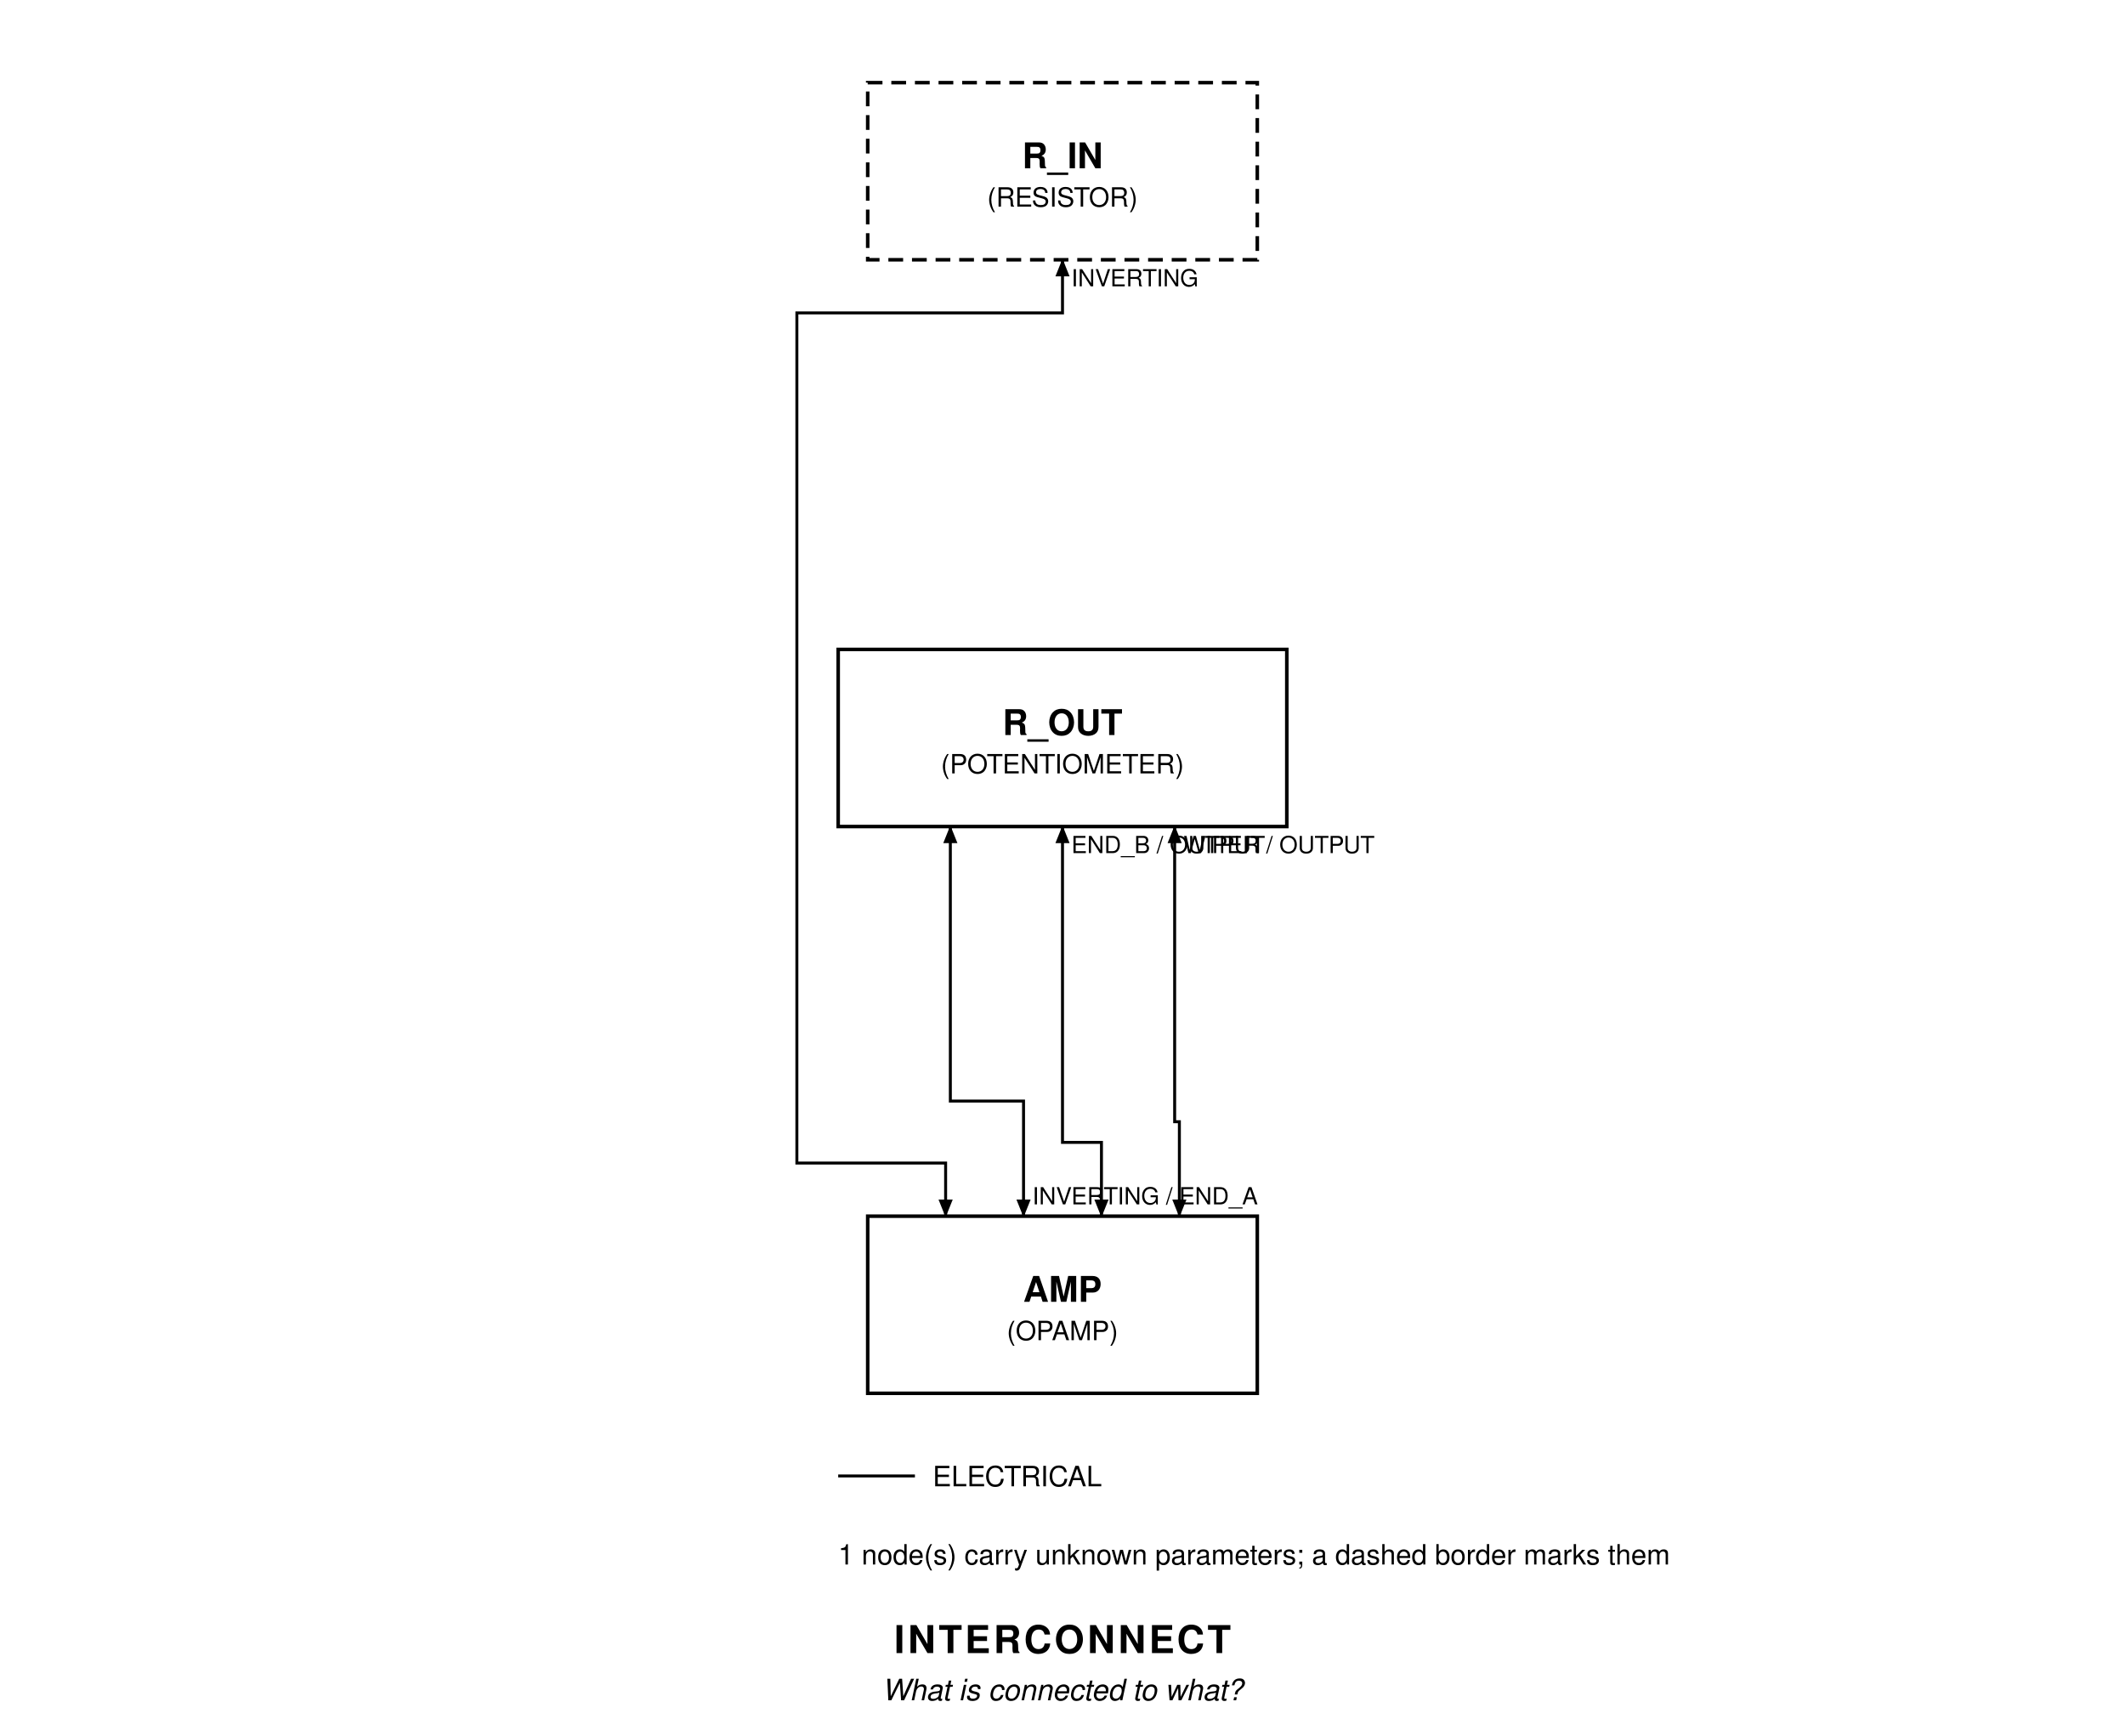
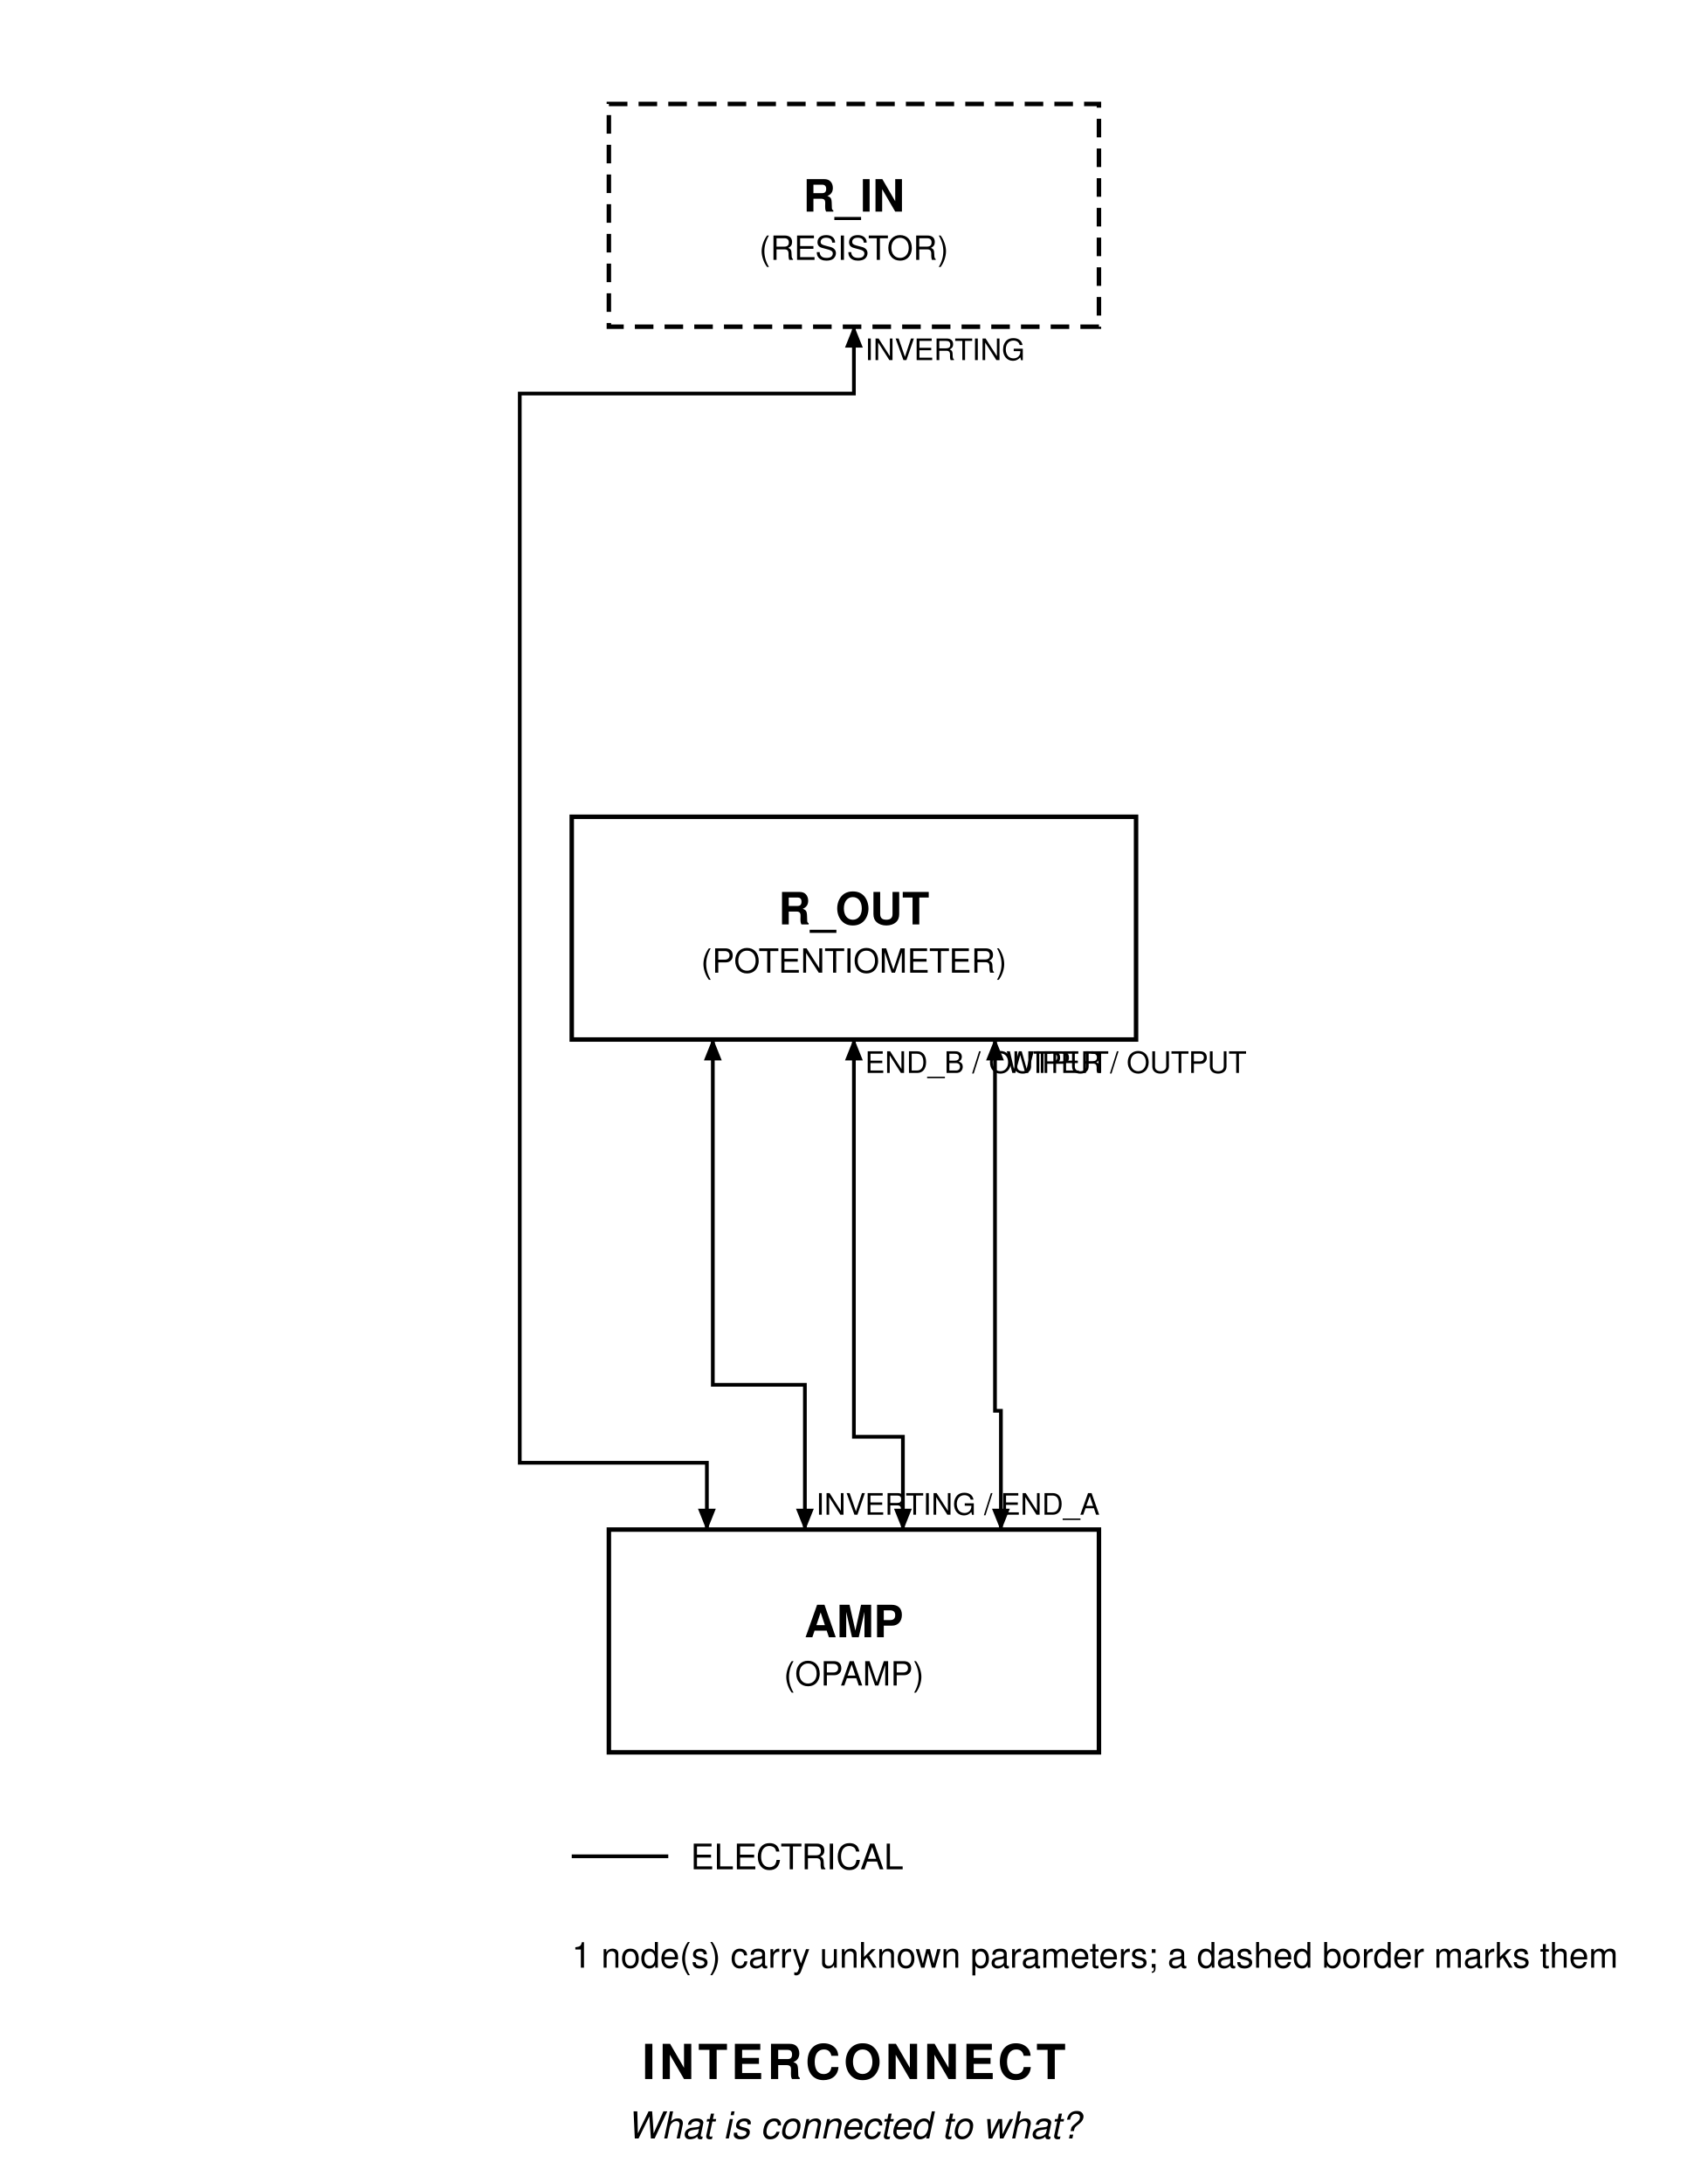
- <svg xmlns="http://www.w3.org/2000/svg" width="720" height="588" viewBox="0 0 720 588" font-family="Helvetica, Arial, sans-serif">
+ <svg xmlns="http://www.w3.org/2000/svg" width="460" height="588" viewBox="0 0 460 588" font-family="Helvetica, Arial, sans-serif">
  <defs>
    <marker id="arrow" viewBox="0 0 8 8" refX="7.5" refY="4" markerWidth="6" markerHeight="6" orient="auto-start-reverse">
      <path d="M0,0.8 L8,4 L0,7.2 Z" fill="#000000" />
    </marker>
  </defs>
-   <g transform="translate(256,0)">
+   <g transform="translate(126,0)">
    <polyline points="104.0,88.0 104.0,106.0 14.0,106.0 14.0,394.0 64.4,394.0 64.4,412.0" fill="none" stroke="#000000" stroke-width="1" marker-start="url(#arrow)" marker-end="url(#arrow)" />
    <polyline points="104.0,280.0 104.0,387.0 117.2,387.0 117.2,412.0" fill="none" stroke="#000000" stroke-width="1" marker-start="url(#arrow)" marker-end="url(#arrow)" />
    <polyline points="142.0,280.0 142.0,380.0 143.6,380.0 143.6,412.0" fill="none" stroke="#000000" stroke-width="1" marker-start="url(#arrow)" marker-end="url(#arrow)" />
    <polyline points="90.8,412.0 90.8,373.0 66.0,373.0 66.0,280.0" fill="none" stroke="#000000" stroke-width="1" marker-start="url(#arrow)" marker-end="url(#arrow)" />
    <g>
      <rect x="38" y="28" width="132" height="60" fill="none" stroke="#000000" stroke-width="1.2" stroke-dasharray="5 3" />
      <text x="104" y="57.0" text-anchor="middle" font-size="12" font-weight="bold" fill="#000000">R_IN</text>
      <text x="104" y="70.0" text-anchor="middle" font-size="9" fill="#000000">(RESISTOR)</text>
    </g>
    <g>
      <rect x="28" y="220" width="152" height="60" fill="none" stroke="#000000" stroke-width="1.2" />
      <text x="104" y="249.0" text-anchor="middle" font-size="12" font-weight="bold" fill="#000000">R_OUT</text>
      <text x="104" y="262.0" text-anchor="middle" font-size="9" fill="#000000">(POTENTIOMETER)</text>
    </g>
    <g>
      <rect x="38" y="412" width="132" height="60" fill="none" stroke="#000000" stroke-width="1.2" />
      <text x="104" y="441.0" text-anchor="middle" font-size="12" font-weight="bold" fill="#000000">AMP</text>
      <text x="104" y="454.0" text-anchor="middle" font-size="9" fill="#000000">(OPAMP)</text>
    </g>
    <text x="107.0" y="97.0" text-anchor="start" font-size="8" fill="#000000">INVERTING</text>
    <text x="107.0" y="289.0" text-anchor="start" font-size="8" fill="#000000">END_B / OUTPUT</text>
    <text x="145.0" y="289.0" text-anchor="start" font-size="8" fill="#000000">WIPER / OUTPUT</text>
    <text x="93.8" y="408.0" text-anchor="start" font-size="8" fill="#000000">INVERTING / END_A</text>
    <line x1="28" y1="500" x2="54" y2="500" stroke="#000000" stroke-width="1" />
    <text x="60" y="503.5" font-size="9.5" fill="#000000">ELECTRICAL</text>
    <text x="28" y="530" font-size="9.5" fill="#000000">1 node(s) carry unknown parameters; a dashed border marks them</text>
  </g>
-   <text x="360.0" y="560" text-anchor="middle" font-size="13" font-weight="bold" letter-spacing="0.08em" fill="#000000">INTERCONNECT</text>
-   <text x="360.0" y="576" text-anchor="middle" font-size="10" font-style="italic" fill="#000000">What is connected to what?</text>
+   <text x="230.0" y="560" text-anchor="middle" font-size="13" font-weight="bold" letter-spacing="0.08em" fill="#000000">INTERCONNECT</text>
+   <text x="230.0" y="576" text-anchor="middle" font-size="10" font-style="italic" fill="#000000">What is connected to what?</text>
</svg>
